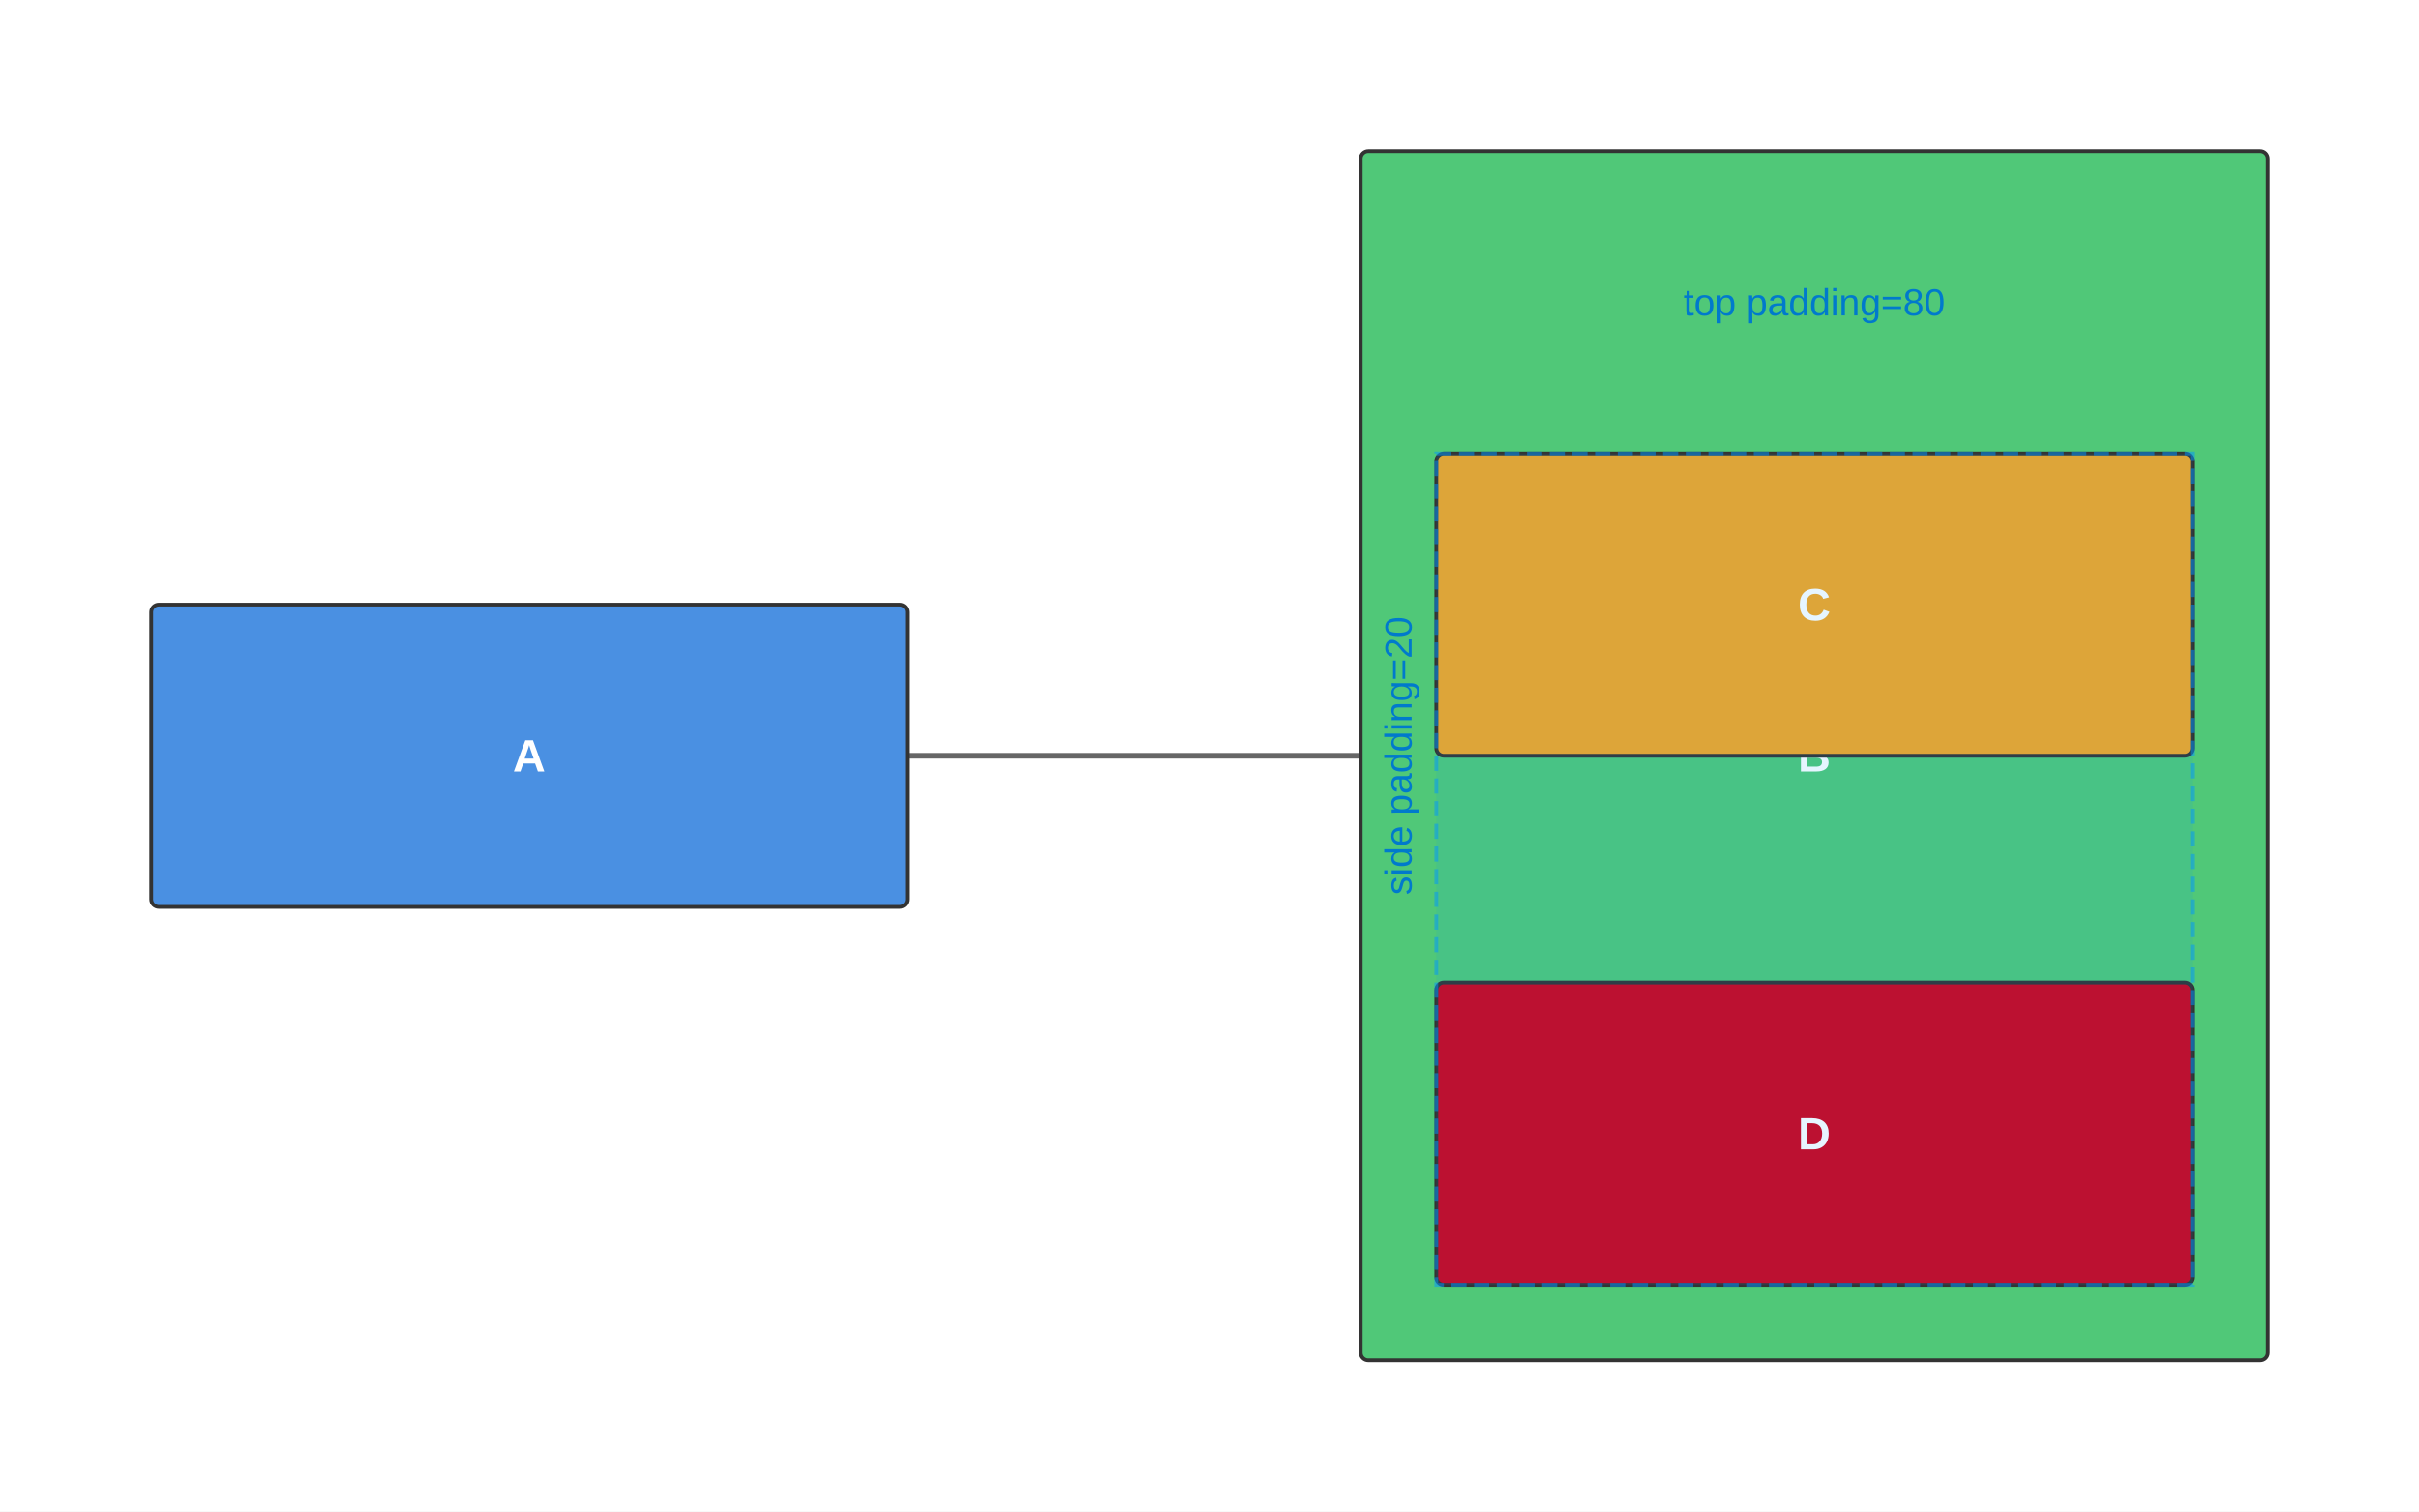
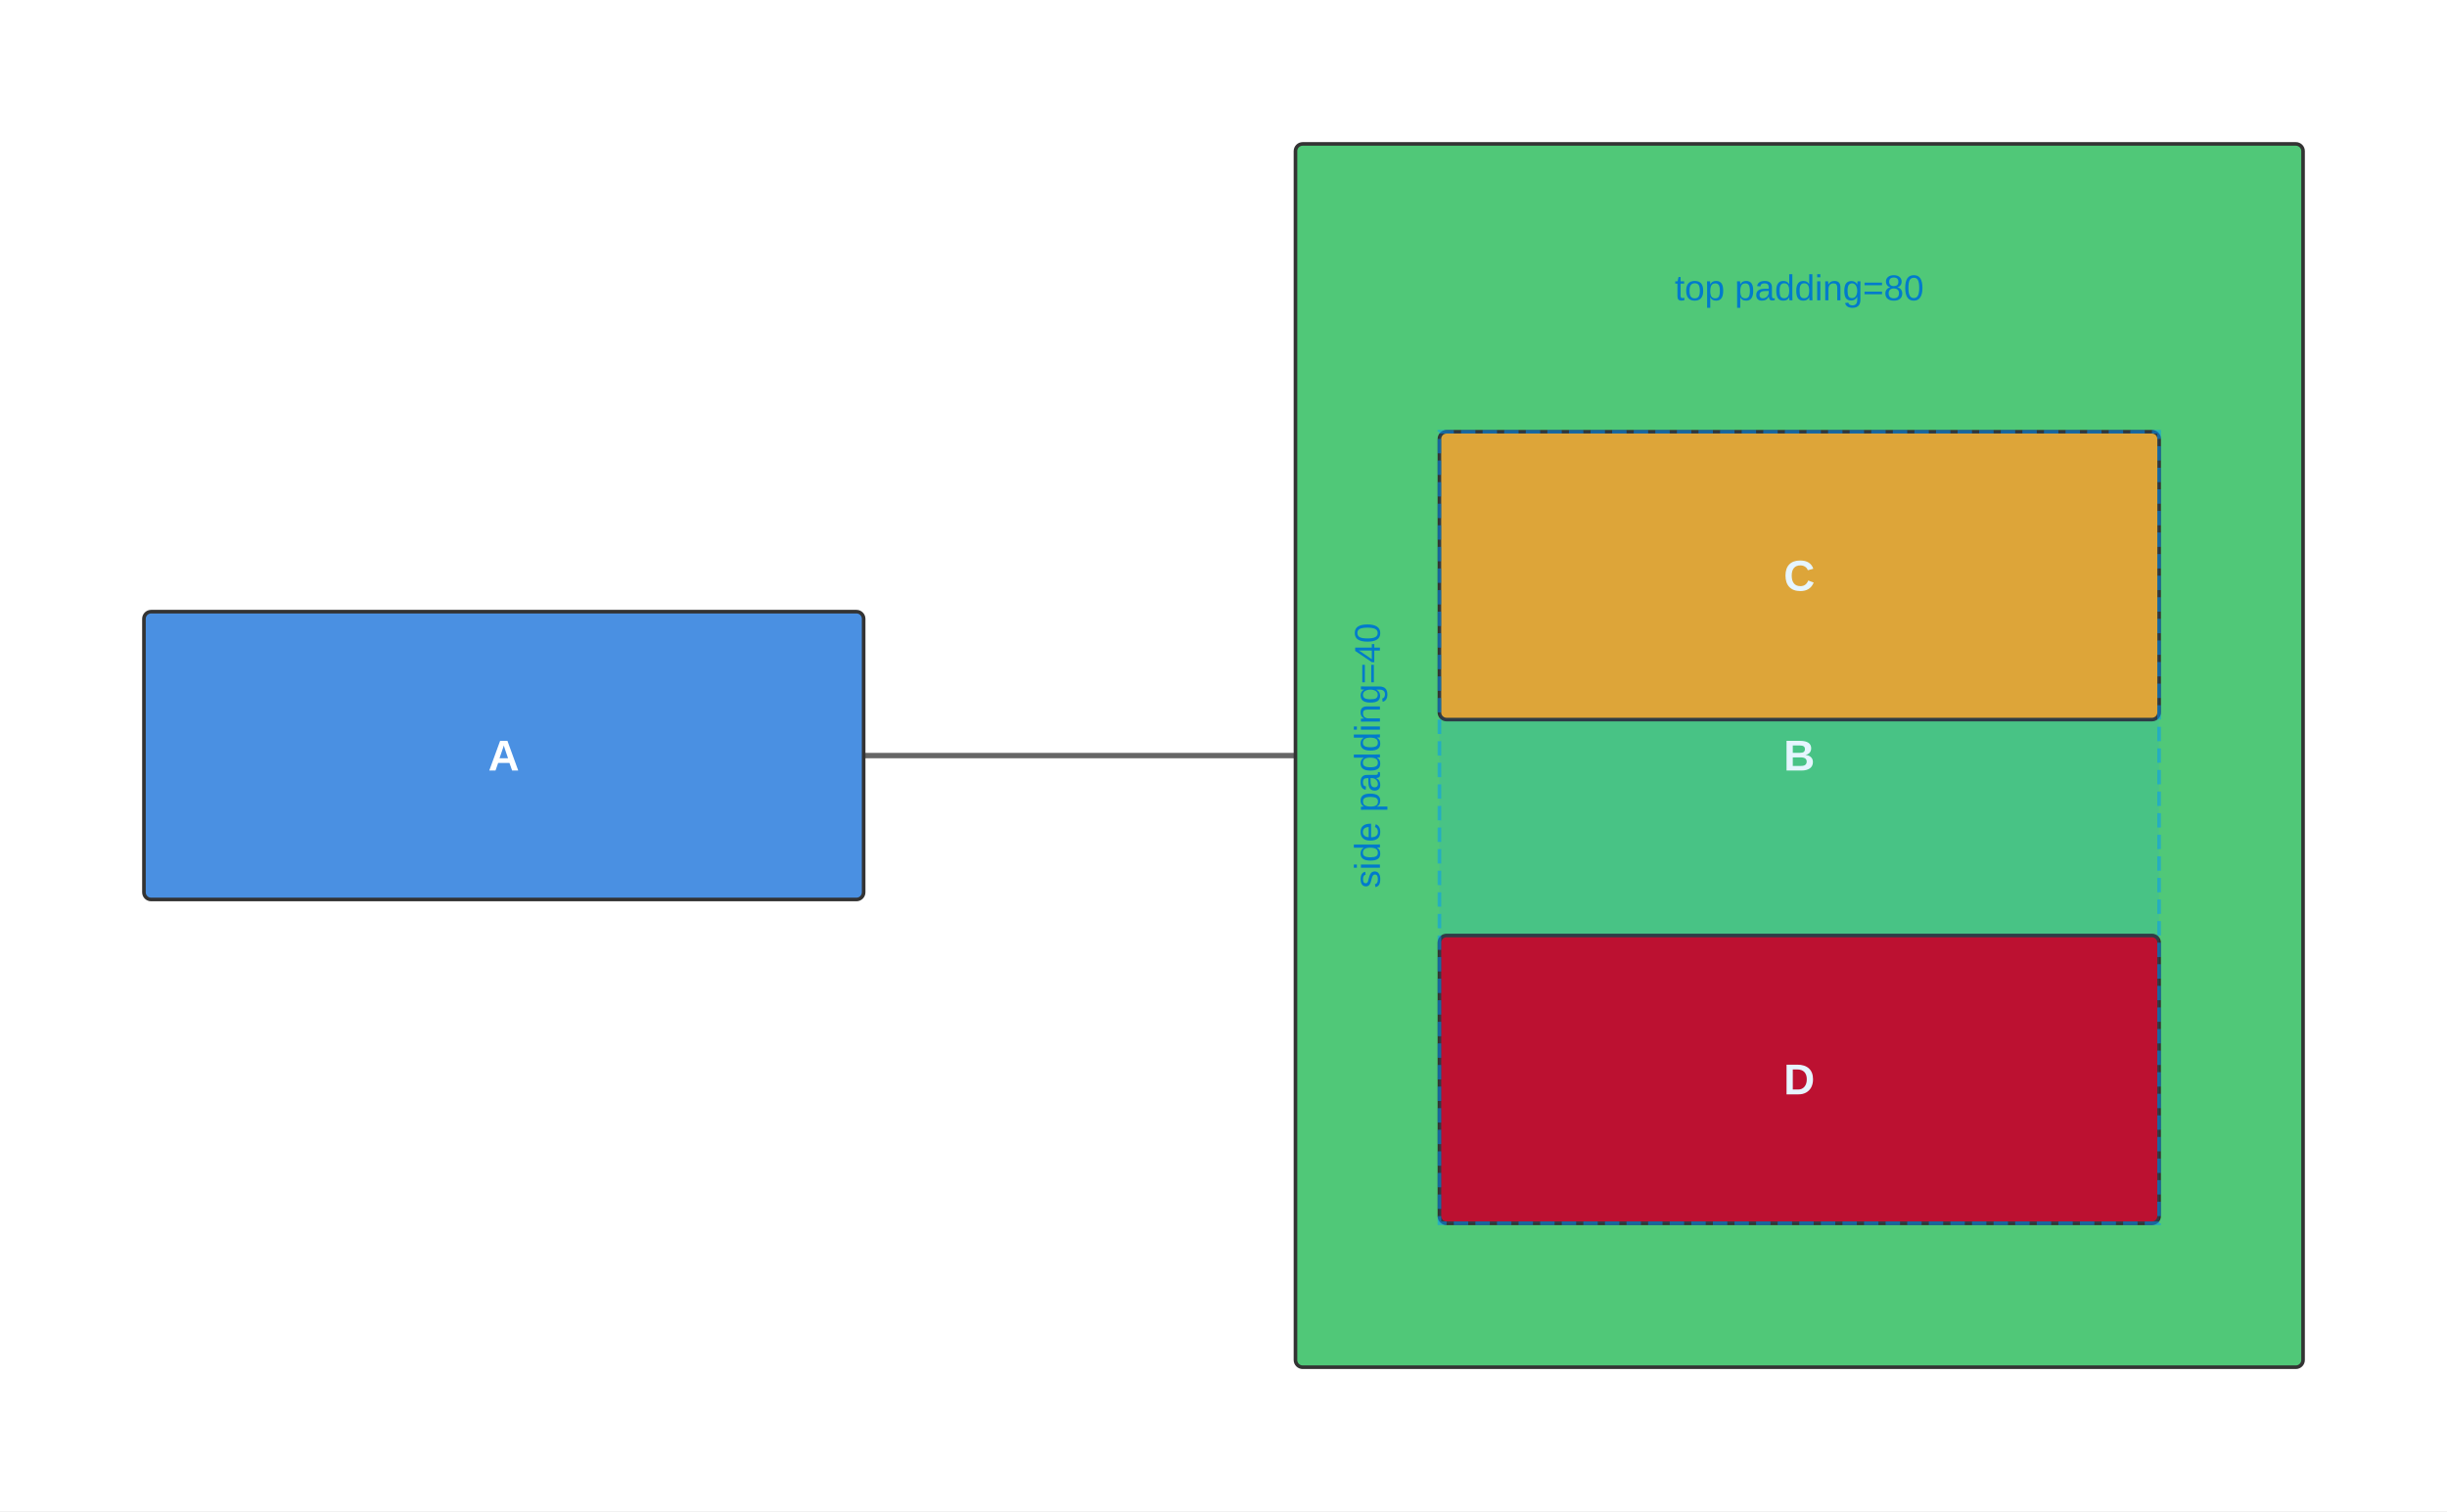
- <svg xmlns="http://www.w3.org/2000/svg" width="640" height="400">
+ <svg xmlns="http://www.w3.org/2000/svg" width="680" height="420">
  <rect width="100%" height="100%" fill="#ffffff" />
  <g transform="translate(40, 40)">
-     <line x1="100" y1="160" x2="440" y2="160" stroke="#666" stroke-width="1.5" />
-     <rect x="0" y="120" width="200" height="80" fill="#4a90e2" stroke="#333" stroke-width="1" rx="2" />
-     <text x="100" y="160" text-anchor="middle" dominant-baseline="central" font-family="Arial, sans-serif" font-size="12" fill="#fff" font-weight="bold">A</text>
-     <rect x="320" y="0" width="240" height="320" fill="#50c878" stroke="#333" stroke-width="1" rx="2" />
-     <text x="440" y="160" text-anchor="middle" dominant-baseline="central" font-family="Arial, sans-serif" font-size="12" fill="#fff" font-weight="bold">B</text>
-     <rect x="340" y="80" width="200" height="80" fill="#f5a623" stroke="#333" stroke-width="1" rx="2" />
-     <text x="440" y="120" text-anchor="middle" dominant-baseline="central" font-family="Arial, sans-serif" font-size="12" fill="#fff" font-weight="bold">C</text>
-     <rect x="340" y="220" width="200" height="80" fill="#d0021b" stroke="#333" stroke-width="1" rx="2" />
-     <text x="440" y="260" text-anchor="middle" dominant-baseline="central" font-family="Arial, sans-serif" font-size="12" fill="#fff" font-weight="bold">D</text>
-     <rect x="340" y="80" width="200" height="220" fill="rgba(0, 150, 255, 0.1)" stroke="rgba(0, 150, 255, 0.5)" stroke-width="1" stroke-dasharray="4,2" />
-     <text x="440" y="40" text-anchor="middle" dominant-baseline="central" font-family="Arial, sans-serif" font-size="10" fill="#007acc">top padding=80</text>
-     <text x="330" y="160" text-anchor="middle" dominant-baseline="central" font-family="Arial, sans-serif" font-size="10" fill="#007acc" transform="rotate(-90, 330, 160)">side padding=20</text>
+     <line x1="100" y1="170" x2="460" y2="170" stroke="#666" stroke-width="1.5" />
+     <rect x="0" y="130" width="200" height="80" fill="#4a90e2" stroke="#333" stroke-width="1" rx="2" />
+     <text x="100" y="170" text-anchor="middle" dominant-baseline="central" font-family="Arial, sans-serif" font-size="12" fill="#fff" font-weight="bold">A</text>
+     <rect x="320" y="0" width="280" height="340" fill="#50c878" stroke="#333" stroke-width="1" rx="2" />
+     <text x="460" y="170" text-anchor="middle" dominant-baseline="central" font-family="Arial, sans-serif" font-size="12" fill="#fff" font-weight="bold">B</text>
+     <rect x="360" y="80" width="200" height="80" fill="#f5a623" stroke="#333" stroke-width="1" rx="2" />
+     <text x="460" y="120" text-anchor="middle" dominant-baseline="central" font-family="Arial, sans-serif" font-size="12" fill="#fff" font-weight="bold">C</text>
+     <rect x="360" y="220" width="200" height="80" fill="#d0021b" stroke="#333" stroke-width="1" rx="2" />
+     <text x="460" y="260" text-anchor="middle" dominant-baseline="central" font-family="Arial, sans-serif" font-size="12" fill="#fff" font-weight="bold">D</text>
+     <rect x="360" y="80" width="200" height="220" fill="rgba(0, 150, 255, 0.1)" stroke="rgba(0, 150, 255, 0.5)" stroke-width="1" stroke-dasharray="4,2" />
+     <text x="460" y="40" text-anchor="middle" dominant-baseline="central" font-family="Arial, sans-serif" font-size="10" fill="#007acc">top padding=80</text>
+     <text x="340" y="170" text-anchor="middle" dominant-baseline="central" font-family="Arial, sans-serif" font-size="10" fill="#007acc" transform="rotate(-90, 340, 170)">side padding=40</text>
  </g>
</svg>
